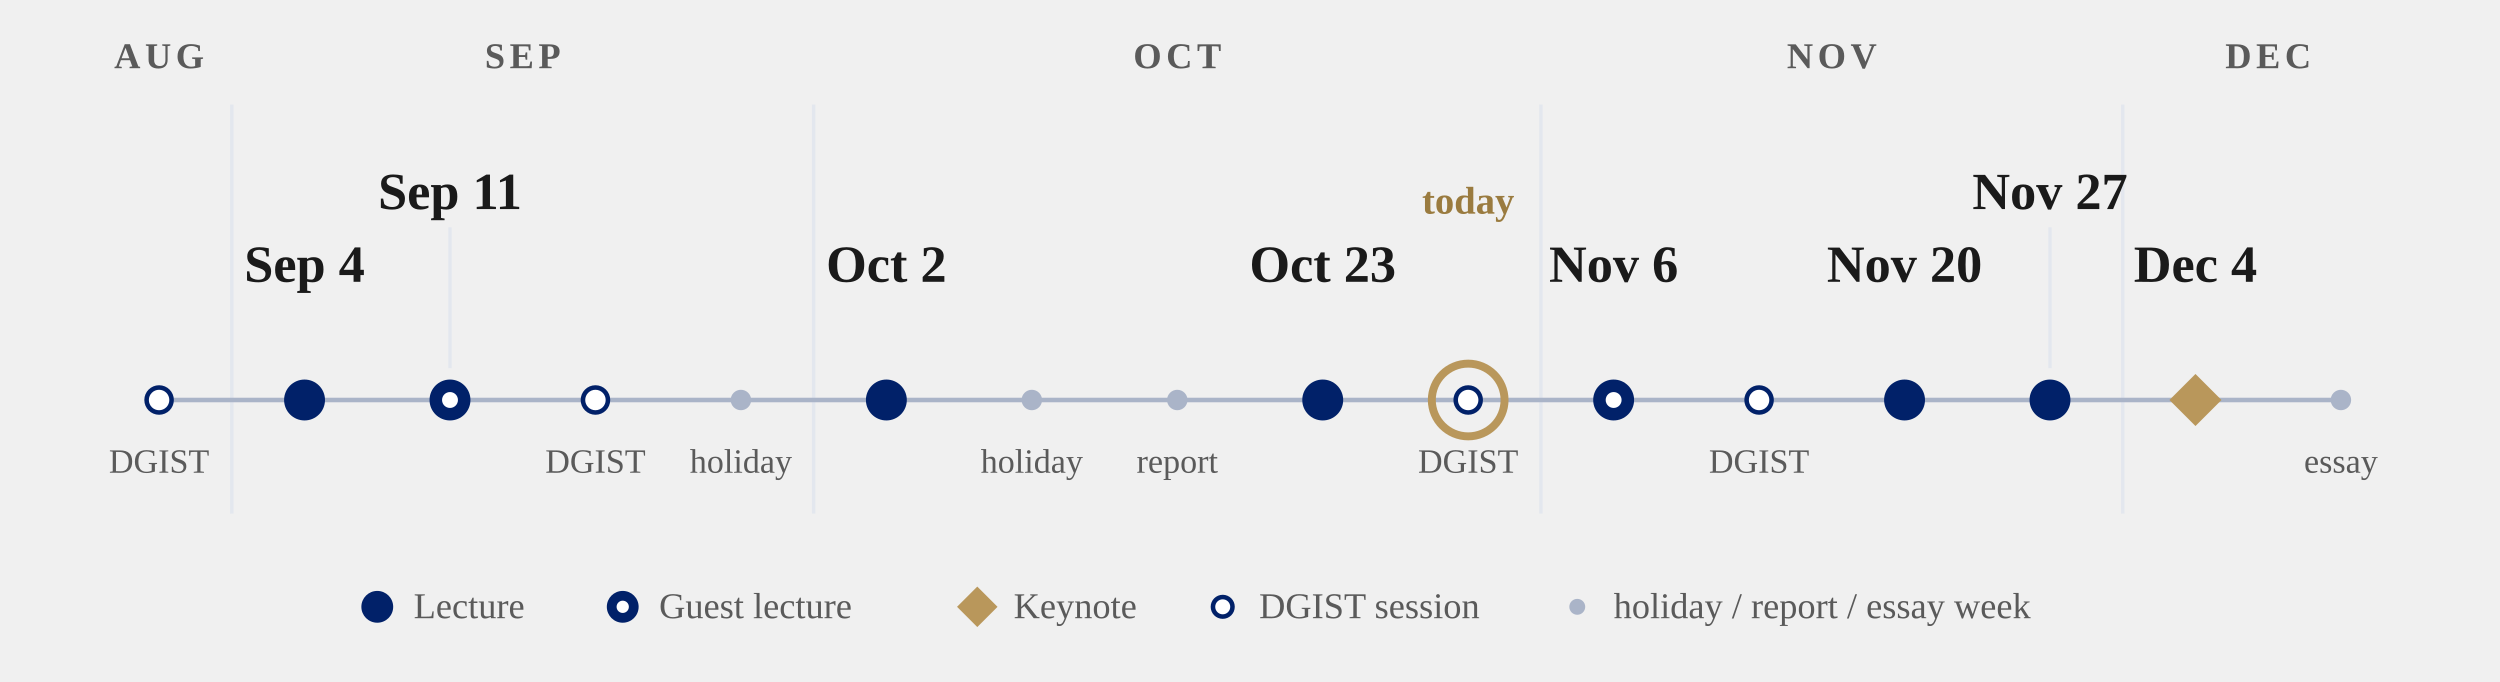
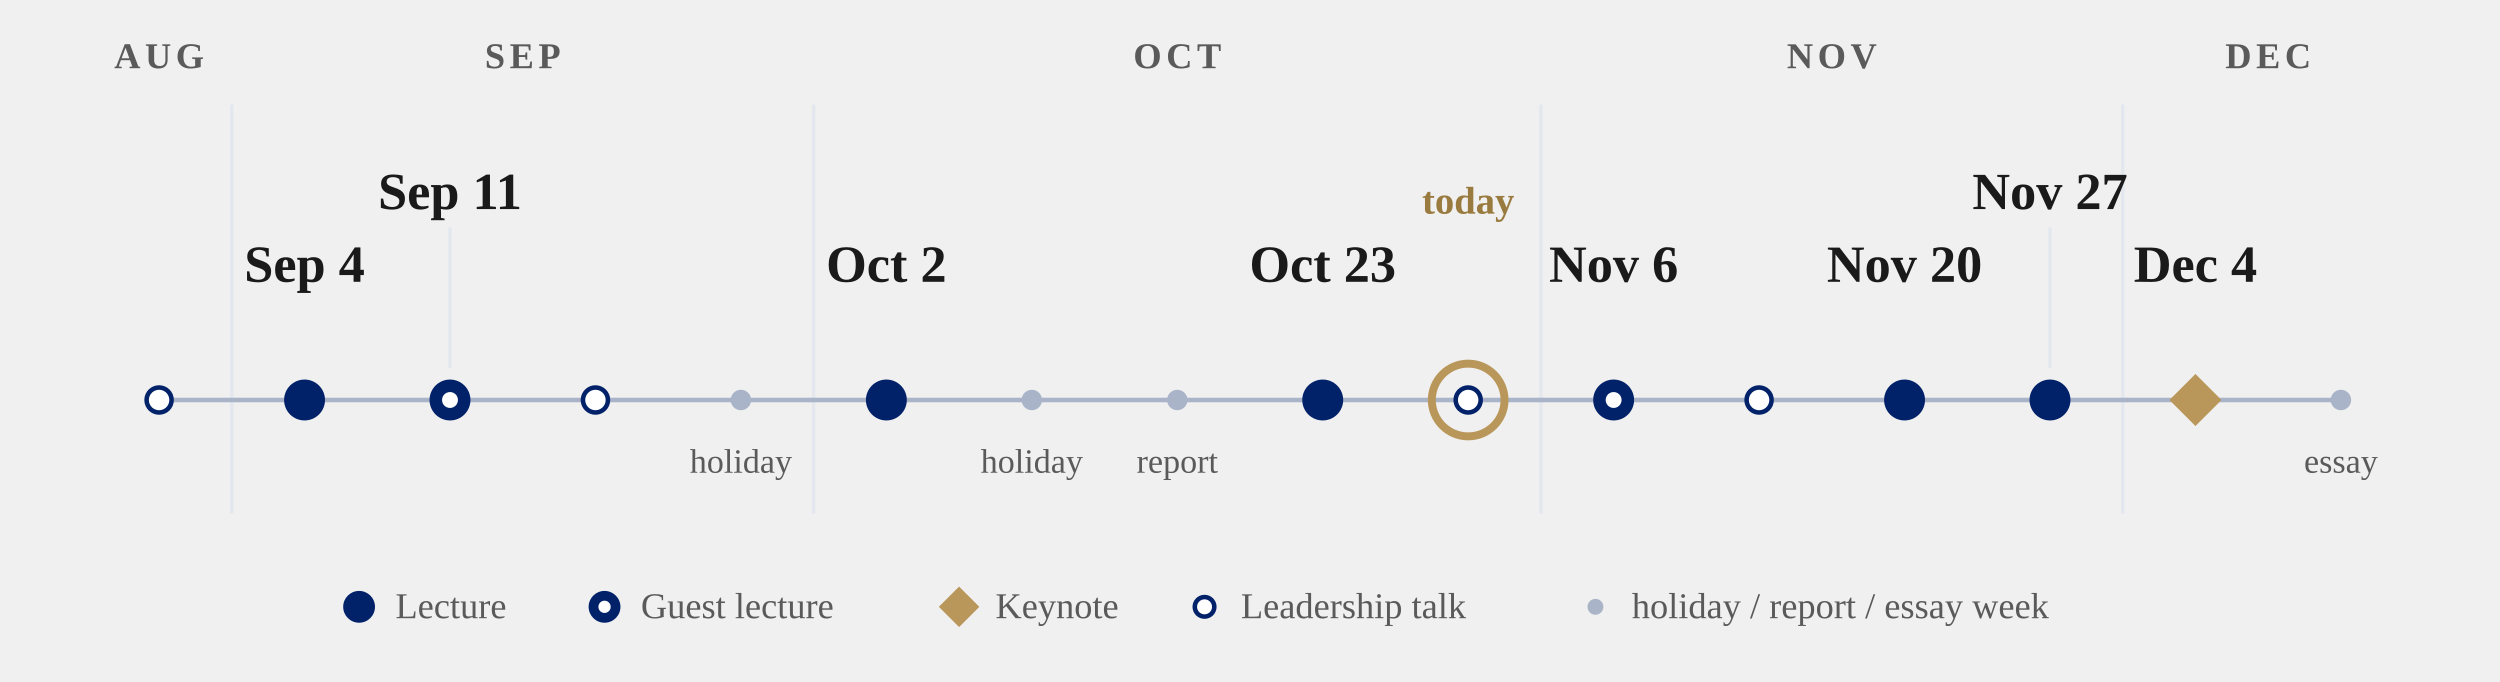
<svg xmlns="http://www.w3.org/2000/svg" viewBox="0 0 1100 300" class="semester-map-svg" role="img" aria-label="Semester timeline, week 10 highlighted" style="font-family:inherit">
  <text x="70.0" y="30" font-size="16" font-weight="600" letter-spacing="2" text-anchor="middle" fill="#5a5a5a" class="month">AUG</text>
  <text x="230.0" y="30" font-size="16" font-weight="600" letter-spacing="2" text-anchor="middle" fill="#5a5a5a" class="month">SEP</text>
  <text x="518.0" y="30" font-size="16" font-weight="600" letter-spacing="2" text-anchor="middle" fill="#5a5a5a" class="month">OCT</text>
  <text x="806.0" y="30" font-size="16" font-weight="600" letter-spacing="2" text-anchor="middle" fill="#5a5a5a" class="month">NOV</text>
  <text x="998.0" y="30" font-size="16" font-weight="600" letter-spacing="2" text-anchor="middle" fill="#5a5a5a" class="month">DEC</text>
  <line x1="102.0" y1="46" x2="102.0" y2="226" stroke="#e3e7ee" stroke-width="1.5" class="month-rule" />
  <line x1="358.0" y1="46" x2="358.0" y2="226" stroke="#e3e7ee" stroke-width="1.5" class="month-rule" />
  <line x1="678.0" y1="46" x2="678.0" y2="226" stroke="#e3e7ee" stroke-width="1.5" class="month-rule" />
  <line x1="934.0" y1="46" x2="934.0" y2="226" stroke="#e3e7ee" stroke-width="1.5" class="month-rule" />
  <line x1="70.0" y1="176" x2="1030.0" y2="176" stroke="#aab4c8" stroke-width="2" class="baseline" />
  <circle class="dot" cx="70.0" cy="176" r="5.5" fill="#fff" stroke="#012169" stroke-width="2" />
-   <text x="70.0" y="208" font-size="15" text-anchor="middle" fill="#5a5a5a" class="tag">DGIST</text>
  <circle class="dot" cx="134.0" cy="176" r="9.0" fill="#012169" />
  <text x="134.0" y="124" font-size="23" font-weight="700" text-anchor="middle" fill="#1a1a1a" class="date">Sep 4</text>
  <circle class="dot" cx="198.0" cy="176" r="9.0" fill="#012169" />
  <circle cx="198.0" cy="176" r="3.5" fill="#fff" />
  <line x1="198.0" y1="100" x2="198.0" y2="162" stroke="#e3e7ee" stroke-width="1.5" class="date-rule" />
  <text x="198.0" y="92" font-size="23" font-weight="700" text-anchor="middle" fill="#1a1a1a" class="date">Sep 11</text>
  <circle class="dot" cx="262.0" cy="176" r="5.5" fill="#fff" stroke="#012169" stroke-width="2" />
-   <text x="262.0" y="208" font-size="15" text-anchor="middle" fill="#5a5a5a" class="tag">DGIST</text>
  <circle class="dot" cx="326.0" cy="176" r="4.5" fill="#aab4c8" />
  <text x="326.0" y="208" font-size="15" text-anchor="middle" fill="#5a5a5a" class="tag">holiday</text>
  <circle class="dot" cx="390.0" cy="176" r="9.0" fill="#012169" />
  <text x="390.0" y="124" font-size="23" font-weight="700" text-anchor="middle" fill="#1a1a1a" class="date">Oct 2</text>
  <circle class="dot" cx="454.0" cy="176" r="4.5" fill="#aab4c8" />
  <text x="454.0" y="208" font-size="15" text-anchor="middle" fill="#5a5a5a" class="tag">holiday</text>
  <circle class="dot" cx="518.0" cy="176" r="4.5" fill="#aab4c8" />
  <text x="518.0" y="208" font-size="15" text-anchor="middle" fill="#5a5a5a" class="tag">report</text>
  <circle class="dot" cx="582.0" cy="176" r="9.0" fill="#012169" />
  <text x="582.0" y="124" font-size="23" font-weight="700" text-anchor="middle" fill="#1a1a1a" class="date">Oct 23</text>
  <circle class="dot" cx="646.0" cy="176" r="5.5" fill="#fff" stroke="#012169" stroke-width="2" />
  <circle cx="646.0" cy="176" r="16" fill="none" stroke="#B9975B" stroke-width="3.5" class="today-ring" />
  <text x="646.0" y="94" font-size="17" font-weight="700" text-anchor="middle" fill="#9A7B3F" class="today-tag">today</text>
-   <text x="646.0" y="208" font-size="15" text-anchor="middle" fill="#5a5a5a" class="tag">DGIST</text>
  <circle class="dot" cx="710.0" cy="176" r="9.0" fill="#012169" />
  <circle cx="710.0" cy="176" r="3.5" fill="#fff" />
  <text x="710.0" y="124" font-size="23" font-weight="700" text-anchor="middle" fill="#1a1a1a" class="date">Nov 6</text>
  <circle class="dot" cx="774.0" cy="176" r="5.5" fill="#fff" stroke="#012169" stroke-width="2" />
-   <text x="774.0" y="208" font-size="15" text-anchor="middle" fill="#5a5a5a" class="tag">DGIST</text>
  <circle class="dot" cx="838.0" cy="176" r="9.0" fill="#012169" />
  <text x="838.0" y="124" font-size="23" font-weight="700" text-anchor="middle" fill="#1a1a1a" class="date">Nov 20</text>
  <circle class="dot" cx="902.0" cy="176" r="9.0" fill="#012169" />
  <line x1="902.0" y1="100" x2="902.0" y2="162" stroke="#e3e7ee" stroke-width="1.5" class="date-rule" />
  <text x="902.0" y="92" font-size="23" font-weight="700" text-anchor="middle" fill="#1a1a1a" class="date">Nov 27</text>
  <rect class="dot" x="957.9" y="167.9" width="16.2" height="16.2" fill="#B9975B" transform="rotate(45 966.0 176)" />
  <text x="966.0" y="124" font-size="23" font-weight="700" text-anchor="middle" fill="#1a1a1a" class="date">Dec 4</text>
  <circle class="dot" cx="1030.0" cy="176" r="4.5" fill="#aab4c8" />
  <text x="1030.0" y="208" font-size="15" text-anchor="middle" fill="#5a5a5a" class="tag">essay</text>
-   <circle cx="166.0" cy="267" r="7.0" fill="#012169" />
-   <text x="182.0" y="272" font-size="16" fill="#5a5a5a" class="legend">Lecture</text>
-   <circle cx="274.0" cy="267" r="7.0" fill="#012169" />
-   <circle cx="274.0" cy="267" r="2.7" fill="#fff" />
-   <text x="290.0" y="272" font-size="16" fill="#5a5a5a" class="legend">Guest lecture</text>
-   <rect x="423.7" y="260.7" width="12.6" height="12.6" fill="#B9975B" transform="rotate(45 430.0 267)" />
-   <text x="446.0" y="272" font-size="16" fill="#5a5a5a" class="legend">Keynote</text>
-   <circle cx="538.0" cy="267" r="4.3" fill="#fff" stroke="#012169" stroke-width="2" />
-   <text x="554.0" y="272" font-size="16" fill="#5a5a5a" class="legend">DGIST session</text>
-   <circle cx="694.0" cy="267" r="3.5" fill="#aab4c8" />
-   <text x="710.0" y="272" font-size="16" fill="#5a5a5a" class="legend">holiday / report / essay week</text>
+   <circle cx="158.0" cy="267" r="7.0" fill="#012169" />
+   <text x="174.0" y="272" font-size="16" fill="#5a5a5a" class="legend">Lecture</text>
+   <circle cx="266.0" cy="267" r="7.0" fill="#012169" />
+   <circle cx="266.0" cy="267" r="2.7" fill="#fff" />
+   <text x="282.0" y="272" font-size="16" fill="#5a5a5a" class="legend">Guest lecture</text>
+   <rect x="415.7" y="260.7" width="12.6" height="12.6" fill="#B9975B" transform="rotate(45 422.0 267)" />
+   <text x="438.0" y="272" font-size="16" fill="#5a5a5a" class="legend">Keynote</text>
+   <circle cx="530.0" cy="267" r="4.3" fill="#fff" stroke="#012169" stroke-width="2" />
+   <text x="546.0" y="272" font-size="16" fill="#5a5a5a" class="legend">Leadership talk</text>
+   <circle cx="702.0" cy="267" r="3.5" fill="#aab4c8" />
+   <text x="718.0" y="272" font-size="16" fill="#5a5a5a" class="legend">holiday / report / essay week</text>
</svg>
